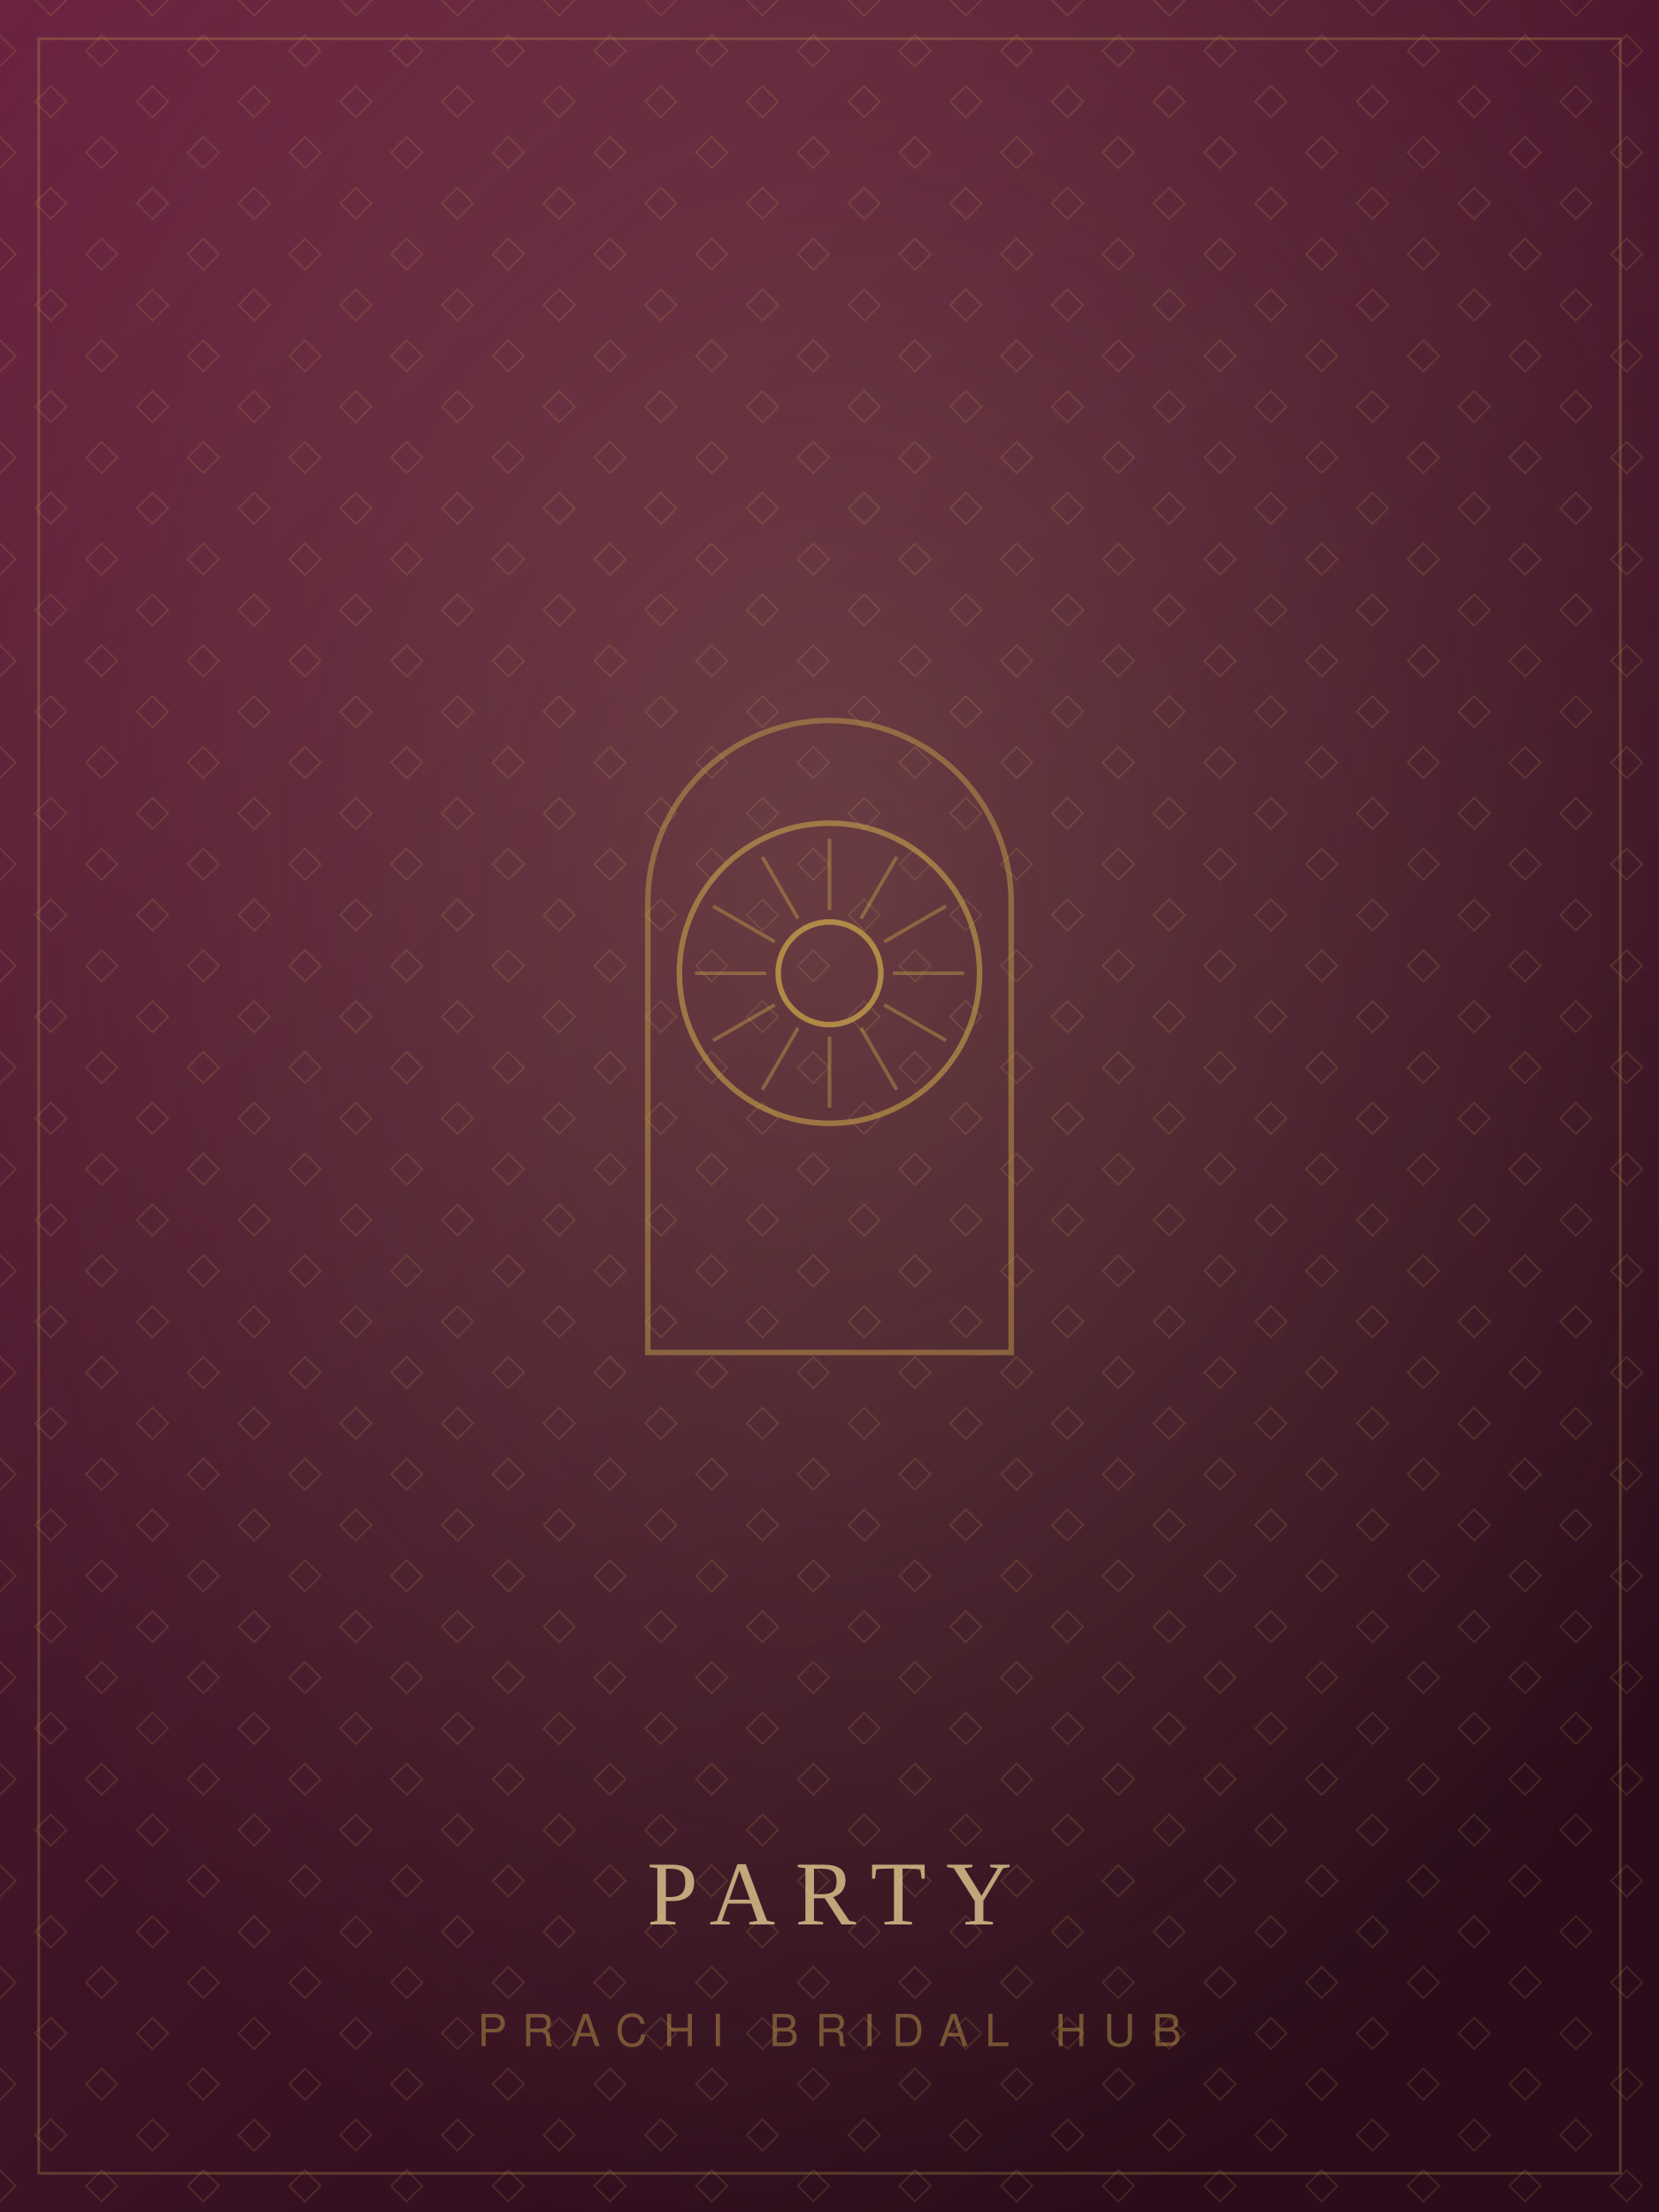
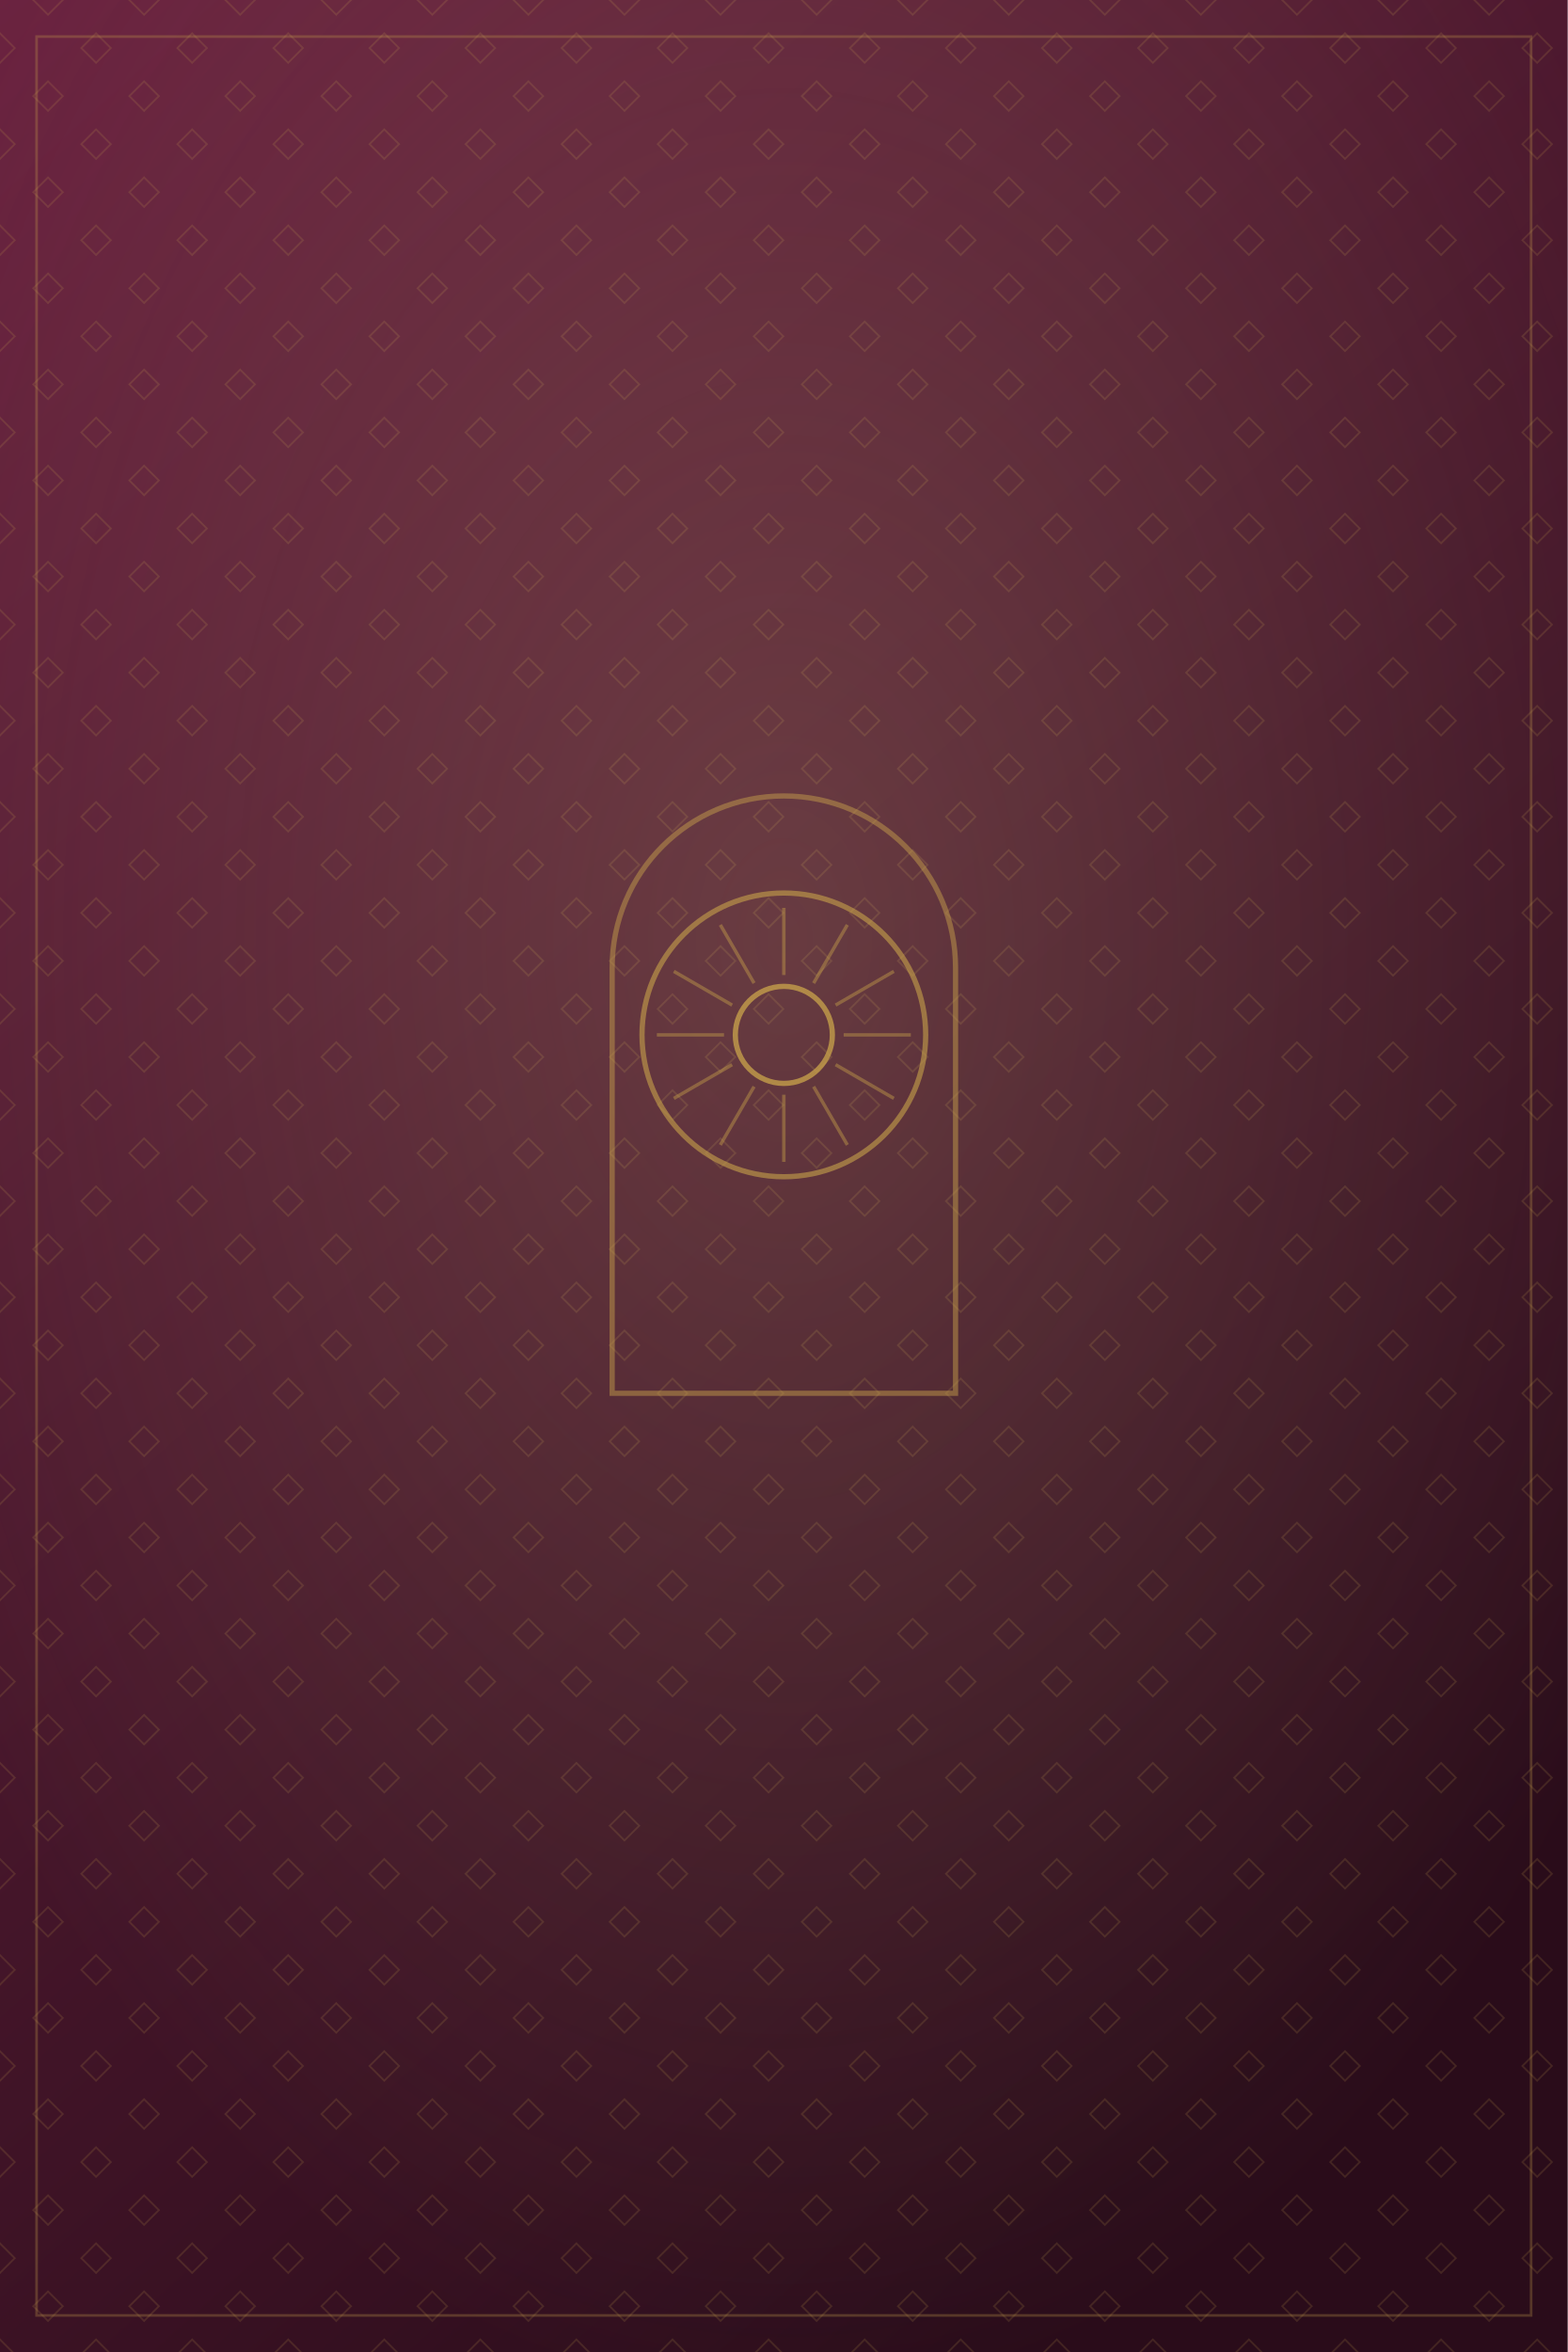
- <svg xmlns="http://www.w3.org/2000/svg" viewBox="0 0 600 800" width="600" height="800" role="img" aria-label="Party wear">
+ <svg xmlns="http://www.w3.org/2000/svg" viewBox="0 0 600 900" width="600" height="900" role="img" aria-label="Party wear">
  <defs>
    <linearGradient id="bg-party" x1="0" y1="0" x2="0.6" y2="1">
      <stop offset="0%" stop-color="#6B2340" />
      <stop offset="100%" stop-color="#2A0C1A" />
    </linearGradient>
    <radialGradient id="glow-party" cx="50%" cy="40%" r="62%">
      <stop offset="0%" stop-color="#E4CE93" stop-opacity="0.20" />
      <stop offset="100%" stop-color="#E4CE93" stop-opacity="0" />
    </radialGradient>
    <pattern id="jaali-party" width="26" height="26" patternUnits="userSpaceOnUse" patternTransform="rotate(45)">
      <rect width="26" height="26" fill="none" />
      <rect x="9" y="9" width="8" height="8" fill="none" stroke="#C8A24A" stroke-width="0.7" opacity="0.16" />
    </pattern>
  </defs>
-   <rect width="600" height="800" fill="url(#bg-party)" />
-   <rect width="600" height="800" fill="url(#jaali-party)" />
-   <rect width="600" height="800" fill="url(#glow-party)" />
+   <rect width="600" height="900" fill="url(#bg-party)" />
+   <rect width="600" height="900" fill="url(#jaali-party)" />
+   <rect width="600" height="900" fill="url(#glow-party)" />
  <g stroke="#C8A24A" fill="none" stroke-width="2.00" opacity="0.85">
-     <path d="M 234.286 489.143              L 234.286 326.286              A 65.714 65.714 0 0 1 365.714 326.286              L 365.714 489.143 Z" opacity="0.55" />
-     <circle cx="300" cy="352" r="54.286" opacity="0.7" />
-     <circle cx="300" cy="352" r="18.571" opacity="0.9" />
+     <path d="M 234.286 533.143              L 234.286 370.286              A 65.714 65.714 0 0 1 365.714 370.286              L 365.714 533.143 Z" opacity="0.55" />
+     <circle cx="300" cy="396" r="54.286" opacity="0.7" />
+     <circle cx="300" cy="396" r="18.571" opacity="0.9" />
    <g opacity="0.5" stroke-width="1.29">
-       <line x1="322.9" y1="352.0" x2="348.6" y2="352.0" />
-       <line x1="319.8" y1="363.4" x2="342.1" y2="376.3" />
-       <line x1="311.4" y1="371.8" x2="324.3" y2="394.1" />
-       <line x1="300.0" y1="374.9" x2="300.0" y2="400.6" />
-       <line x1="288.6" y1="371.8" x2="275.7" y2="394.1" />
-       <line x1="280.2" y1="363.4" x2="257.9" y2="376.3" />
-       <line x1="277.1" y1="352.0" x2="251.4" y2="352.0" />
-       <line x1="280.2" y1="340.6" x2="257.9" y2="327.7" />
-       <line x1="288.6" y1="332.2" x2="275.7" y2="309.9" />
-       <line x1="300.0" y1="329.1" x2="300.0" y2="303.4" />
-       <line x1="311.4" y1="332.2" x2="324.3" y2="309.9" />
-       <line x1="319.8" y1="340.6" x2="342.1" y2="327.7" />
+       <line x1="322.9" y1="396.0" x2="348.6" y2="396.0" />
+       <line x1="319.8" y1="407.4" x2="342.1" y2="420.3" />
+       <line x1="311.4" y1="415.8" x2="324.3" y2="438.1" />
+       <line x1="300.0" y1="418.9" x2="300.0" y2="444.6" />
+       <line x1="288.6" y1="415.8" x2="275.7" y2="438.1" />
+       <line x1="280.2" y1="407.4" x2="257.9" y2="420.3" />
+       <line x1="277.1" y1="396.0" x2="251.4" y2="396.0" />
+       <line x1="280.2" y1="384.6" x2="257.9" y2="371.7" />
+       <line x1="288.6" y1="376.2" x2="275.7" y2="353.9" />
+       <line x1="300.0" y1="373.1" x2="300.0" y2="347.4" />
+       <line x1="311.4" y1="376.2" x2="324.3" y2="353.9" />
+       <line x1="319.8" y1="384.6" x2="342.1" y2="371.7" />
    </g>
  </g>
-   <rect x="14" y="14" width="572" height="772" fill="none" stroke="#C8A24A" stroke-width="1" opacity="0.28" />
-   <text x="300" y="696" fill="#E4CE93" opacity="0.78" font-family="Georgia, 'Times New Roman', serif" font-size="33" letter-spacing="7.2" text-anchor="middle">PARTY</text>
-   <text x="300" y="740" fill="#C8A24A" opacity="0.45" font-family="Helvetica, Arial, sans-serif" font-size="16" letter-spacing="6.0" text-anchor="middle">PRACHI BRIDAL HUB</text>
+   <rect x="14" y="14" width="572" height="872" fill="none" stroke="#C8A24A" stroke-width="1" opacity="0.28" />
</svg>
